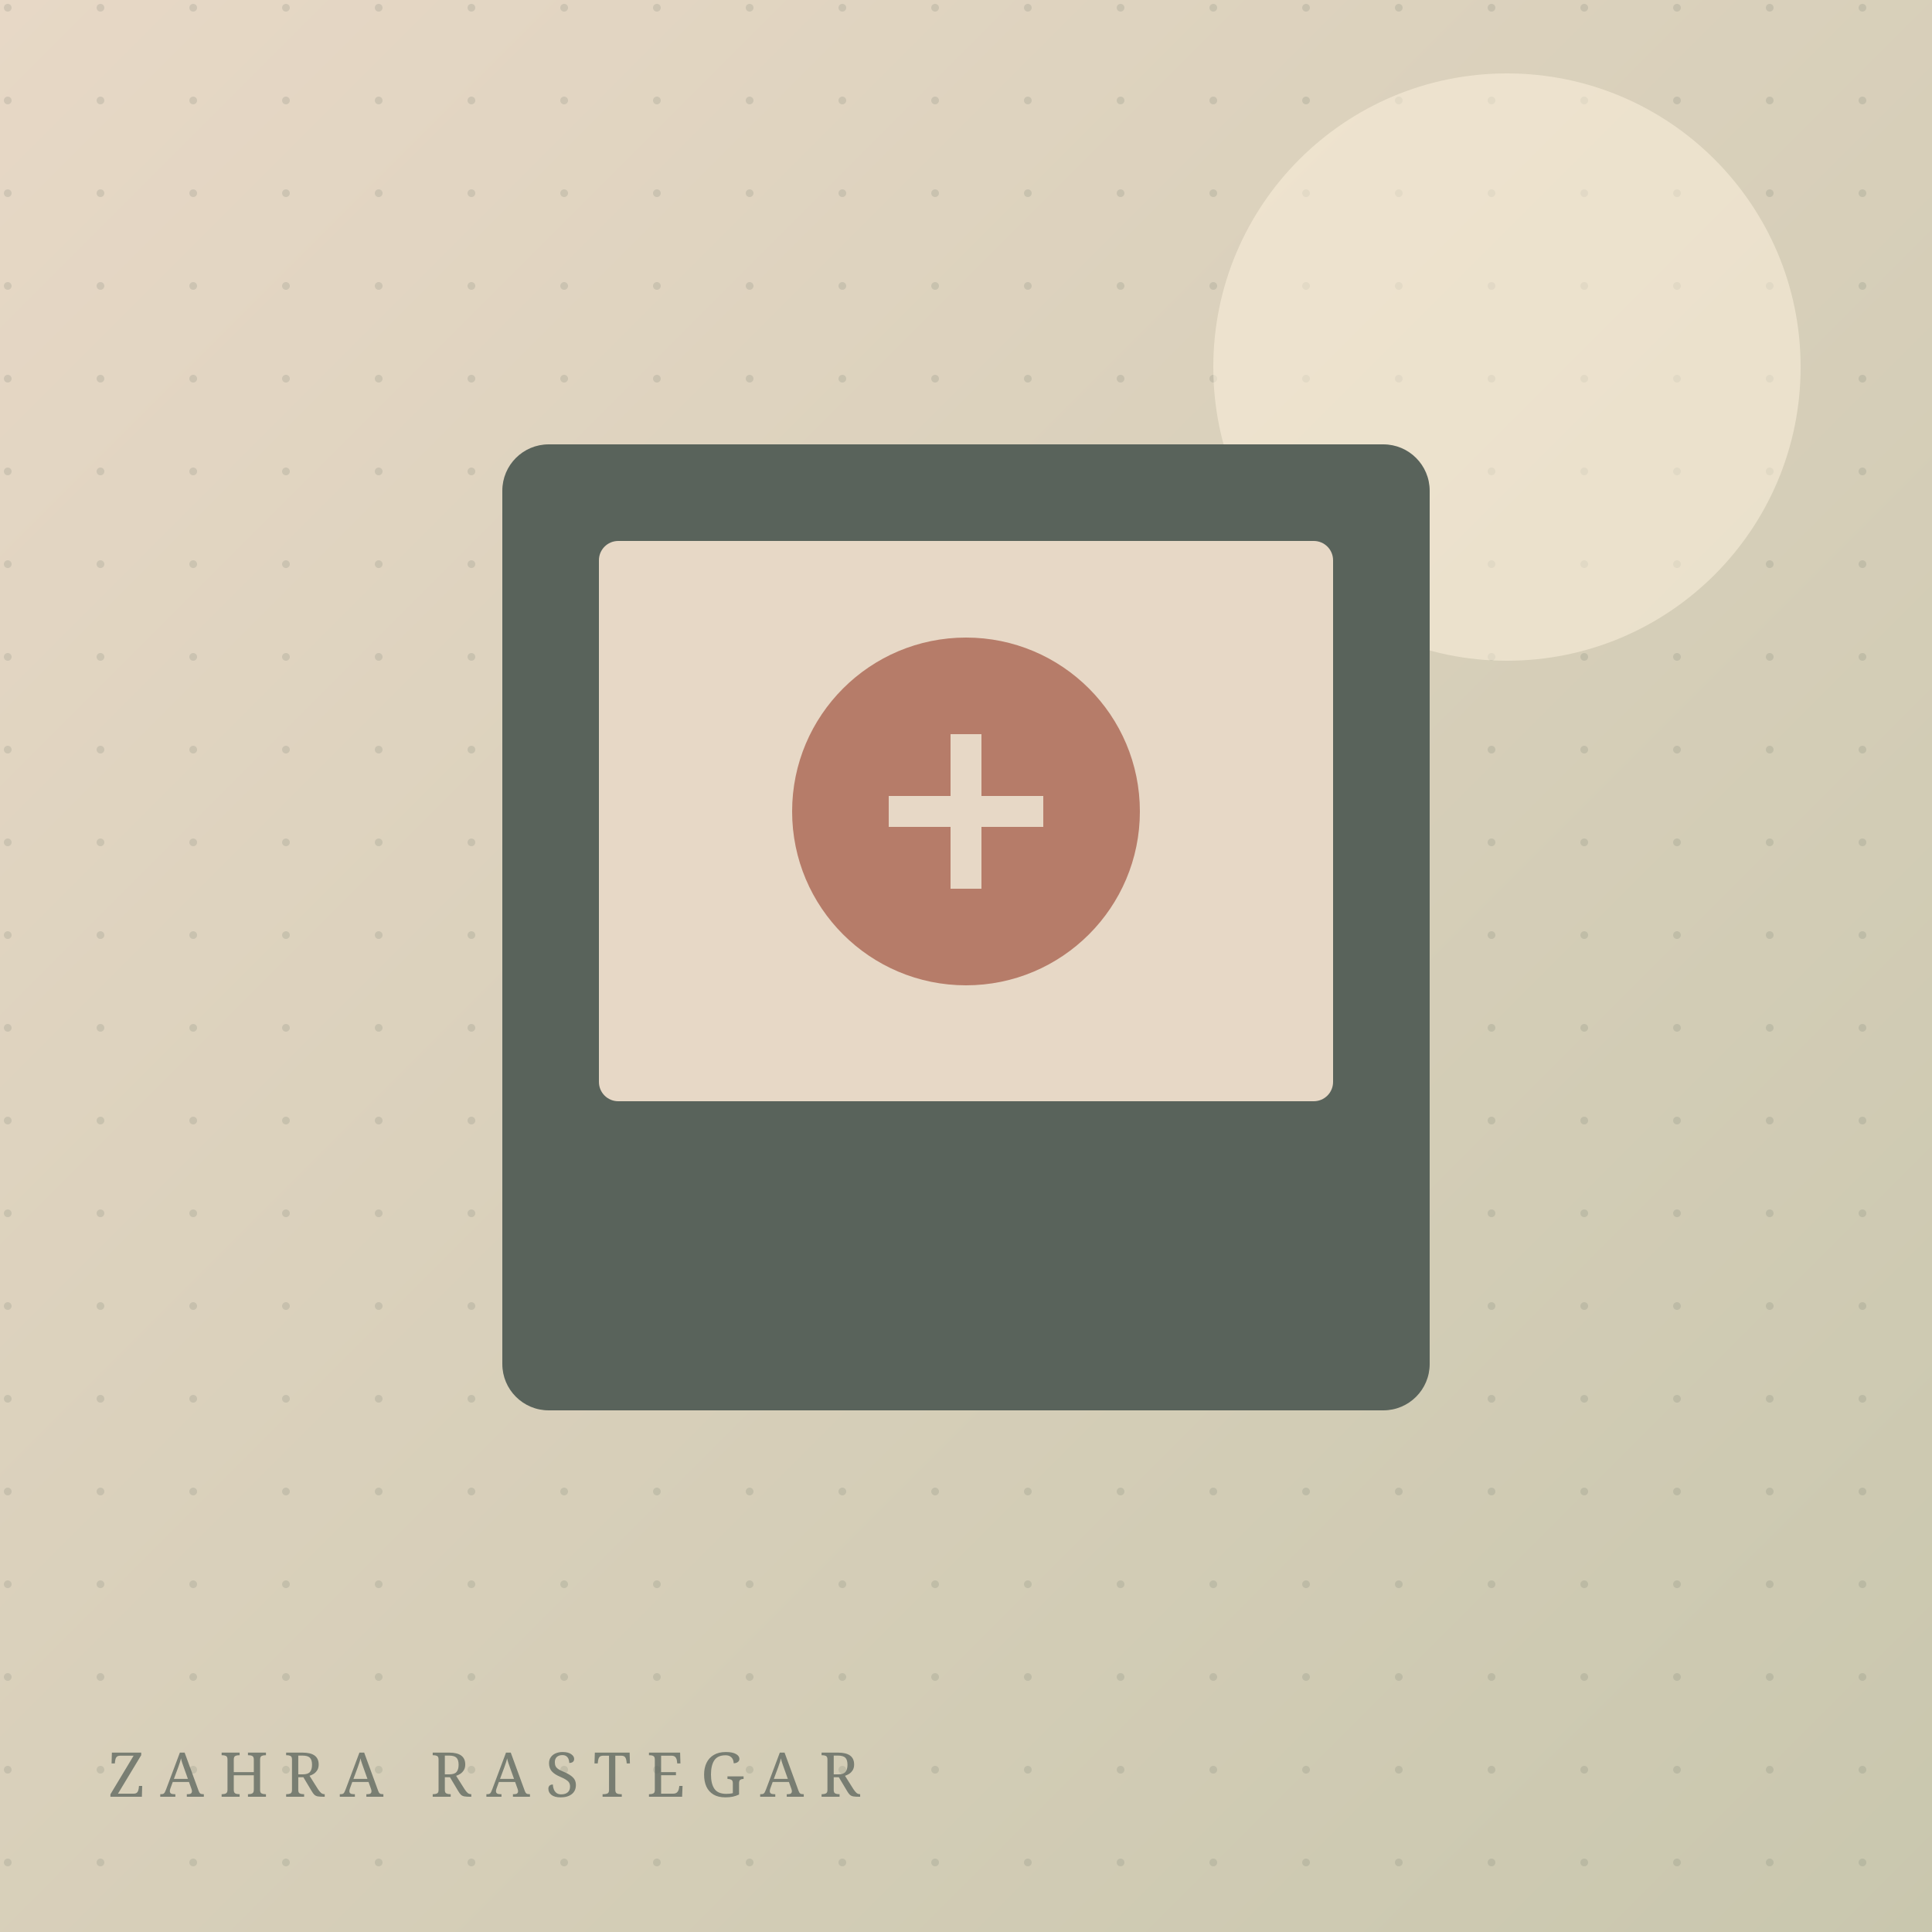
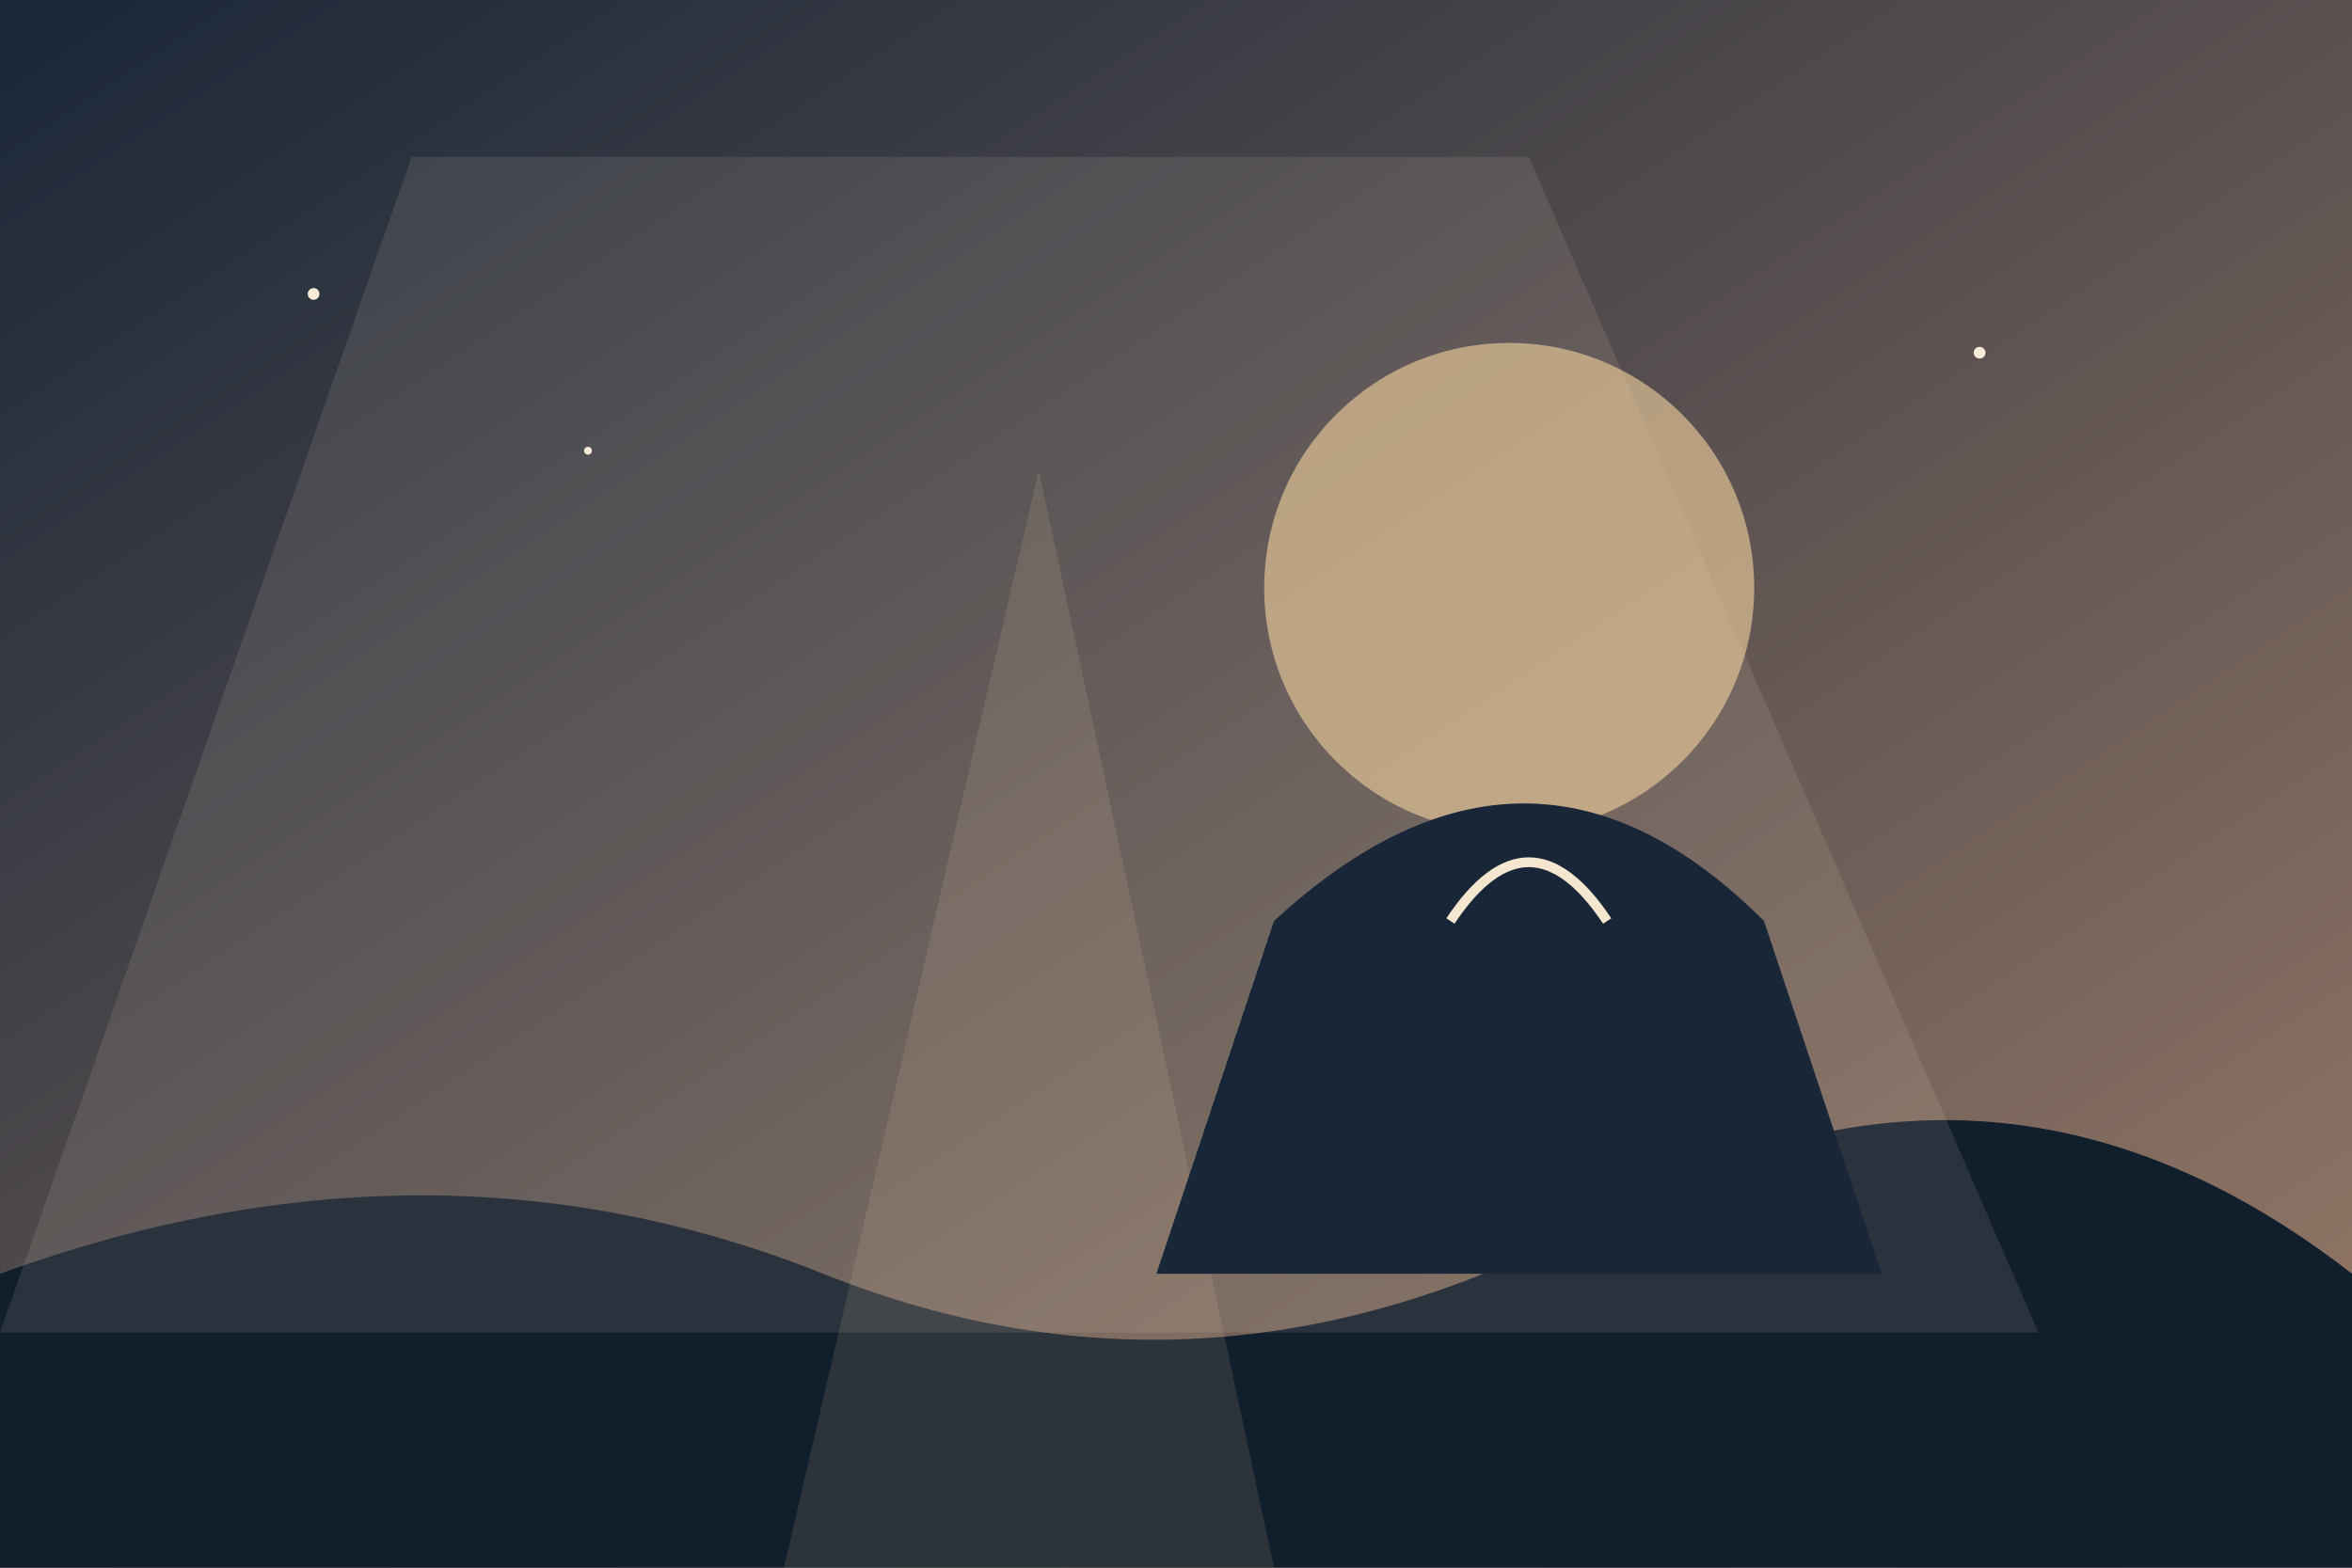
- <svg xmlns="http://www.w3.org/2000/svg" viewBox="0 0 500 500">
+ <svg xmlns="http://www.w3.org/2000/svg" viewBox="0 0 1200 800">
  <defs>
-     <linearGradient id="a" x2="1" y2="1">
-       <stop stop-color="#e7d8c6" />
-       <stop offset="1" stop-color="#c9c7ae" />
+     <linearGradient id="d" x2="1" y2="1">
+       <stop stop-color="#192638" />
+       <stop offset="1" stop-color="#9a7b68" />
    </linearGradient>
-     <pattern id="d" width="24" height="24" patternUnits="userSpaceOnUse">
-       <circle cx="2" cy="2" r="1" fill="#59635b" opacity=".16" />
-     </pattern>
  </defs>
-   <rect width="500" height="500" fill="url(#a)" />
-   <rect width="500" height="500" fill="url(#d)" />
-   <circle cx="390" cy="95" r="76" fill="#fff4df" opacity=".5" />
-   <rect x="130" y="115" width="240" height="250" rx="12" fill="#59635b" />
-   <rect x="155" y="140" width="190" height="145" rx="5" fill="#e7d8c6" />
-   <circle cx="250" cy="210" r="45" fill="#b67c69" />
-   <path d="M230 210h40m-20-20v40" stroke="#e7d8c6" stroke-width="8" />
-   <text x="28" y="465" font-family="Georgia,serif" font-size="16" letter-spacing="4" fill="#59635b" opacity=".75">ZAHRA RASTEGAR</text>
+   <rect width="1200" height="800" fill="url(#d)" />
+   <path d="M0 650 Q220 570 420 650 T820 620 T1200 650 V800 H0Z" fill="#111e2c" />
+   <path d="M210 80 L780 80 L1040 680 L0 680Z" fill="#e8d6b8" opacity=".12" />
+   <path d="M400 800 L530 240 L650 800" fill="#f3d7ad" opacity=".12" />
+   <circle cx="770" cy="300" r="125" fill="#e9c99a" opacity=".65" />
+   <path d="M650 470 Q780 350 900 470 L960 650 H590Z" fill="#182638" />
+   <path d="M740 470 Q780 410 820 470" fill="none" stroke="#f5e6cf" stroke-width="5" />
+   <g fill="#f8ecd8">
+     <circle cx="160" cy="150" r="3" />
+     <circle cx="300" cy="230" r="2" />
+     <circle cx="1010" cy="180" r="3" />
+   </g>
</svg>
